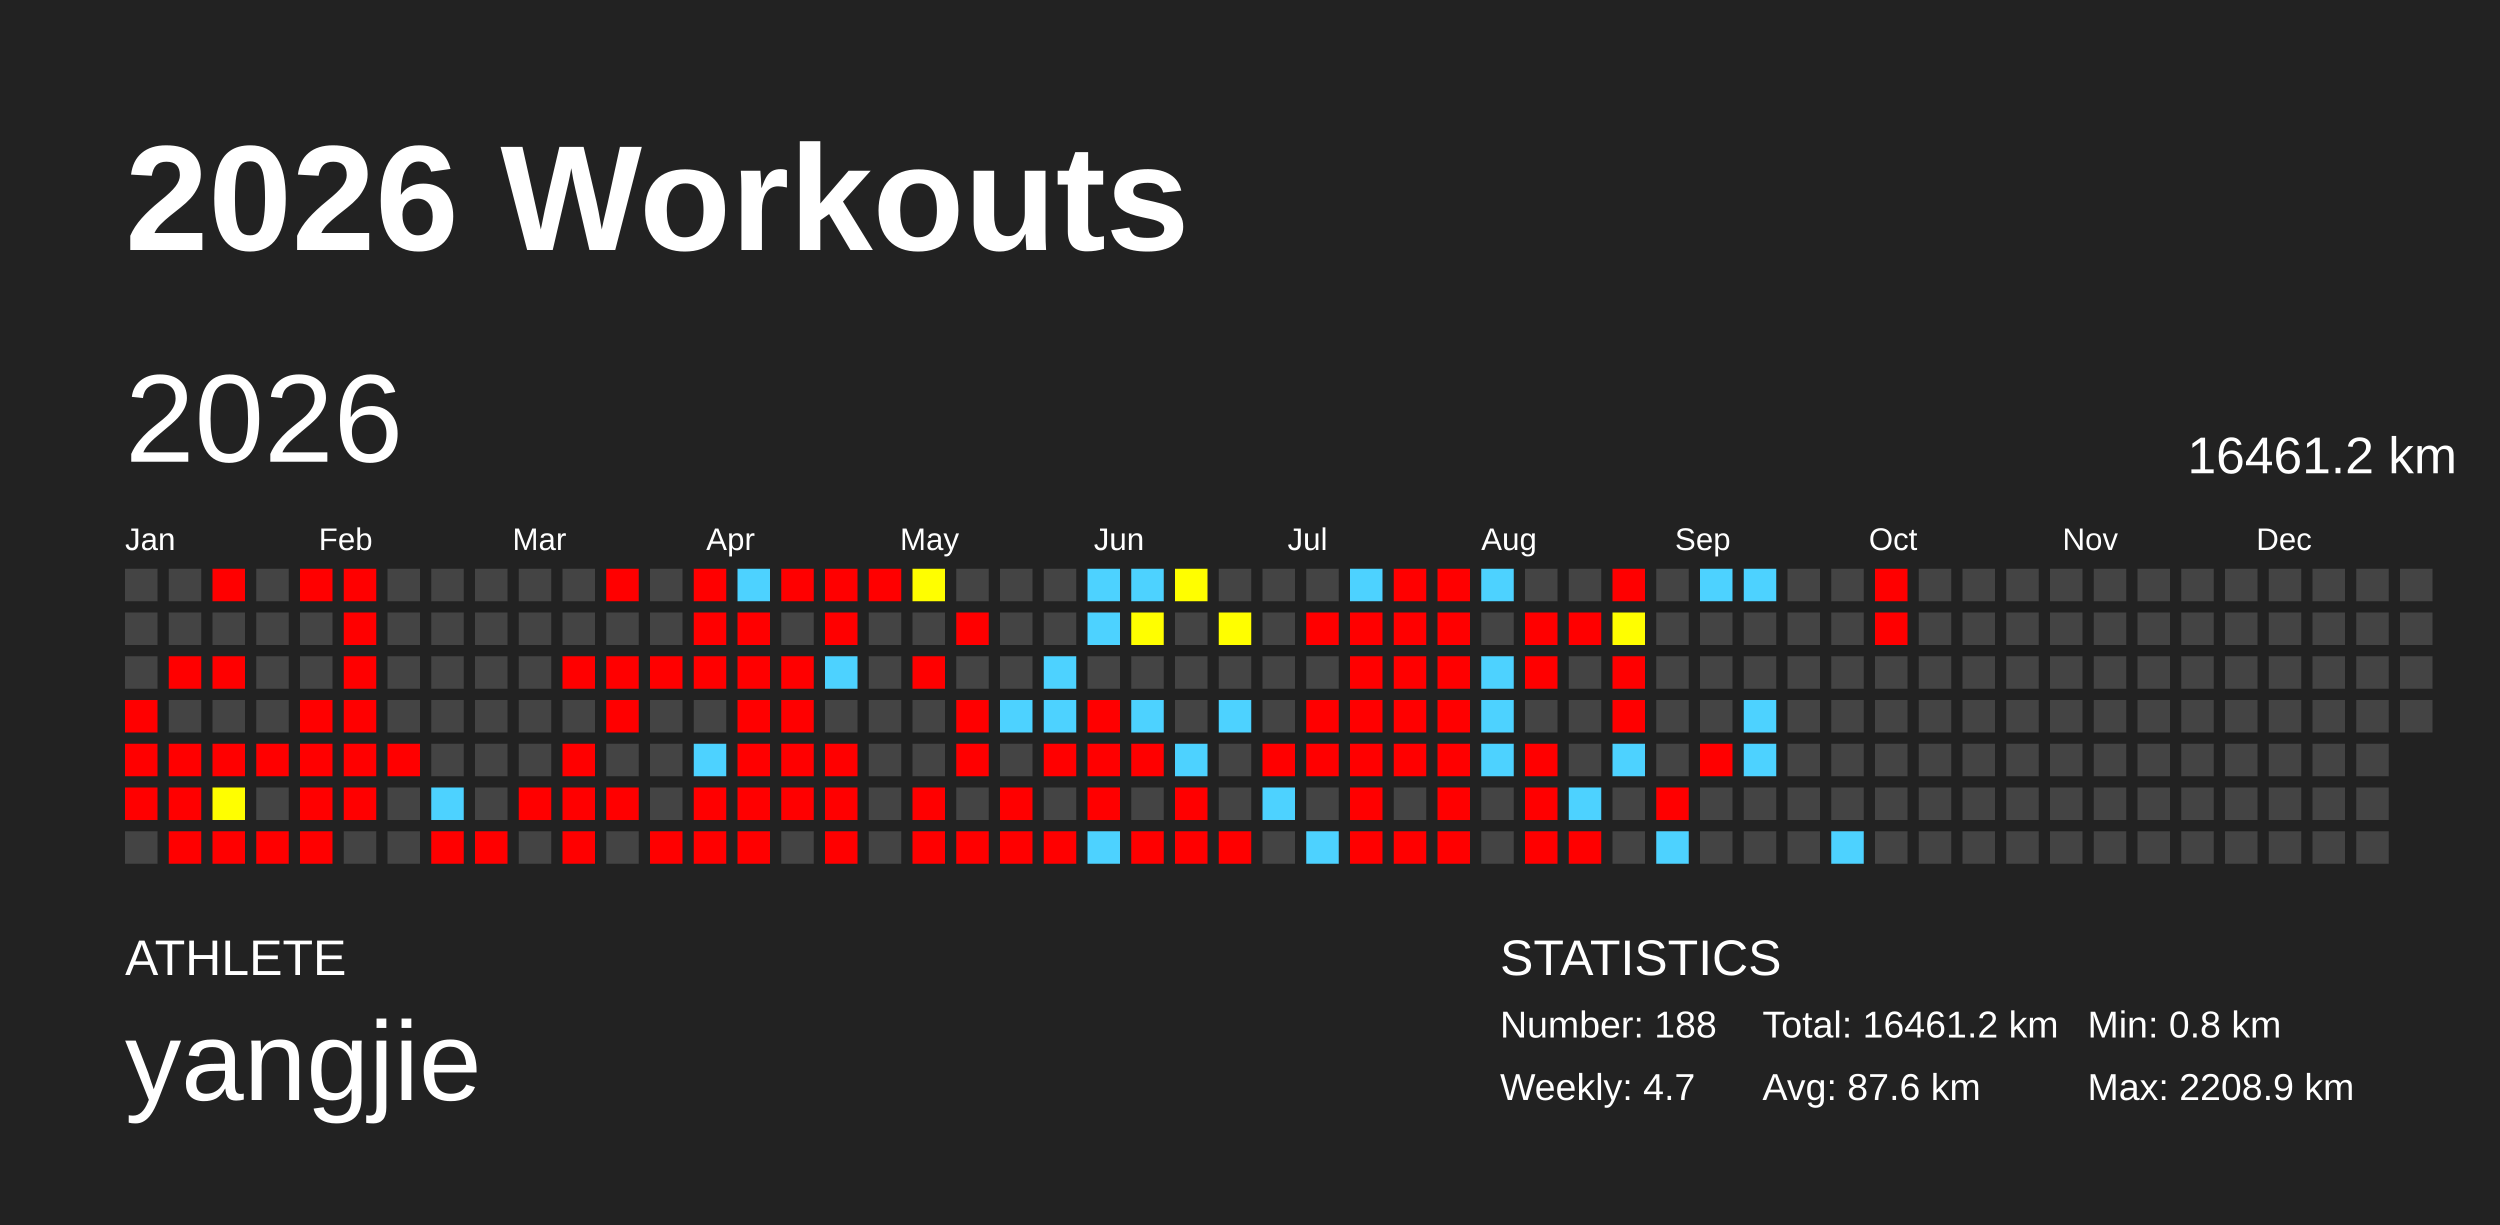
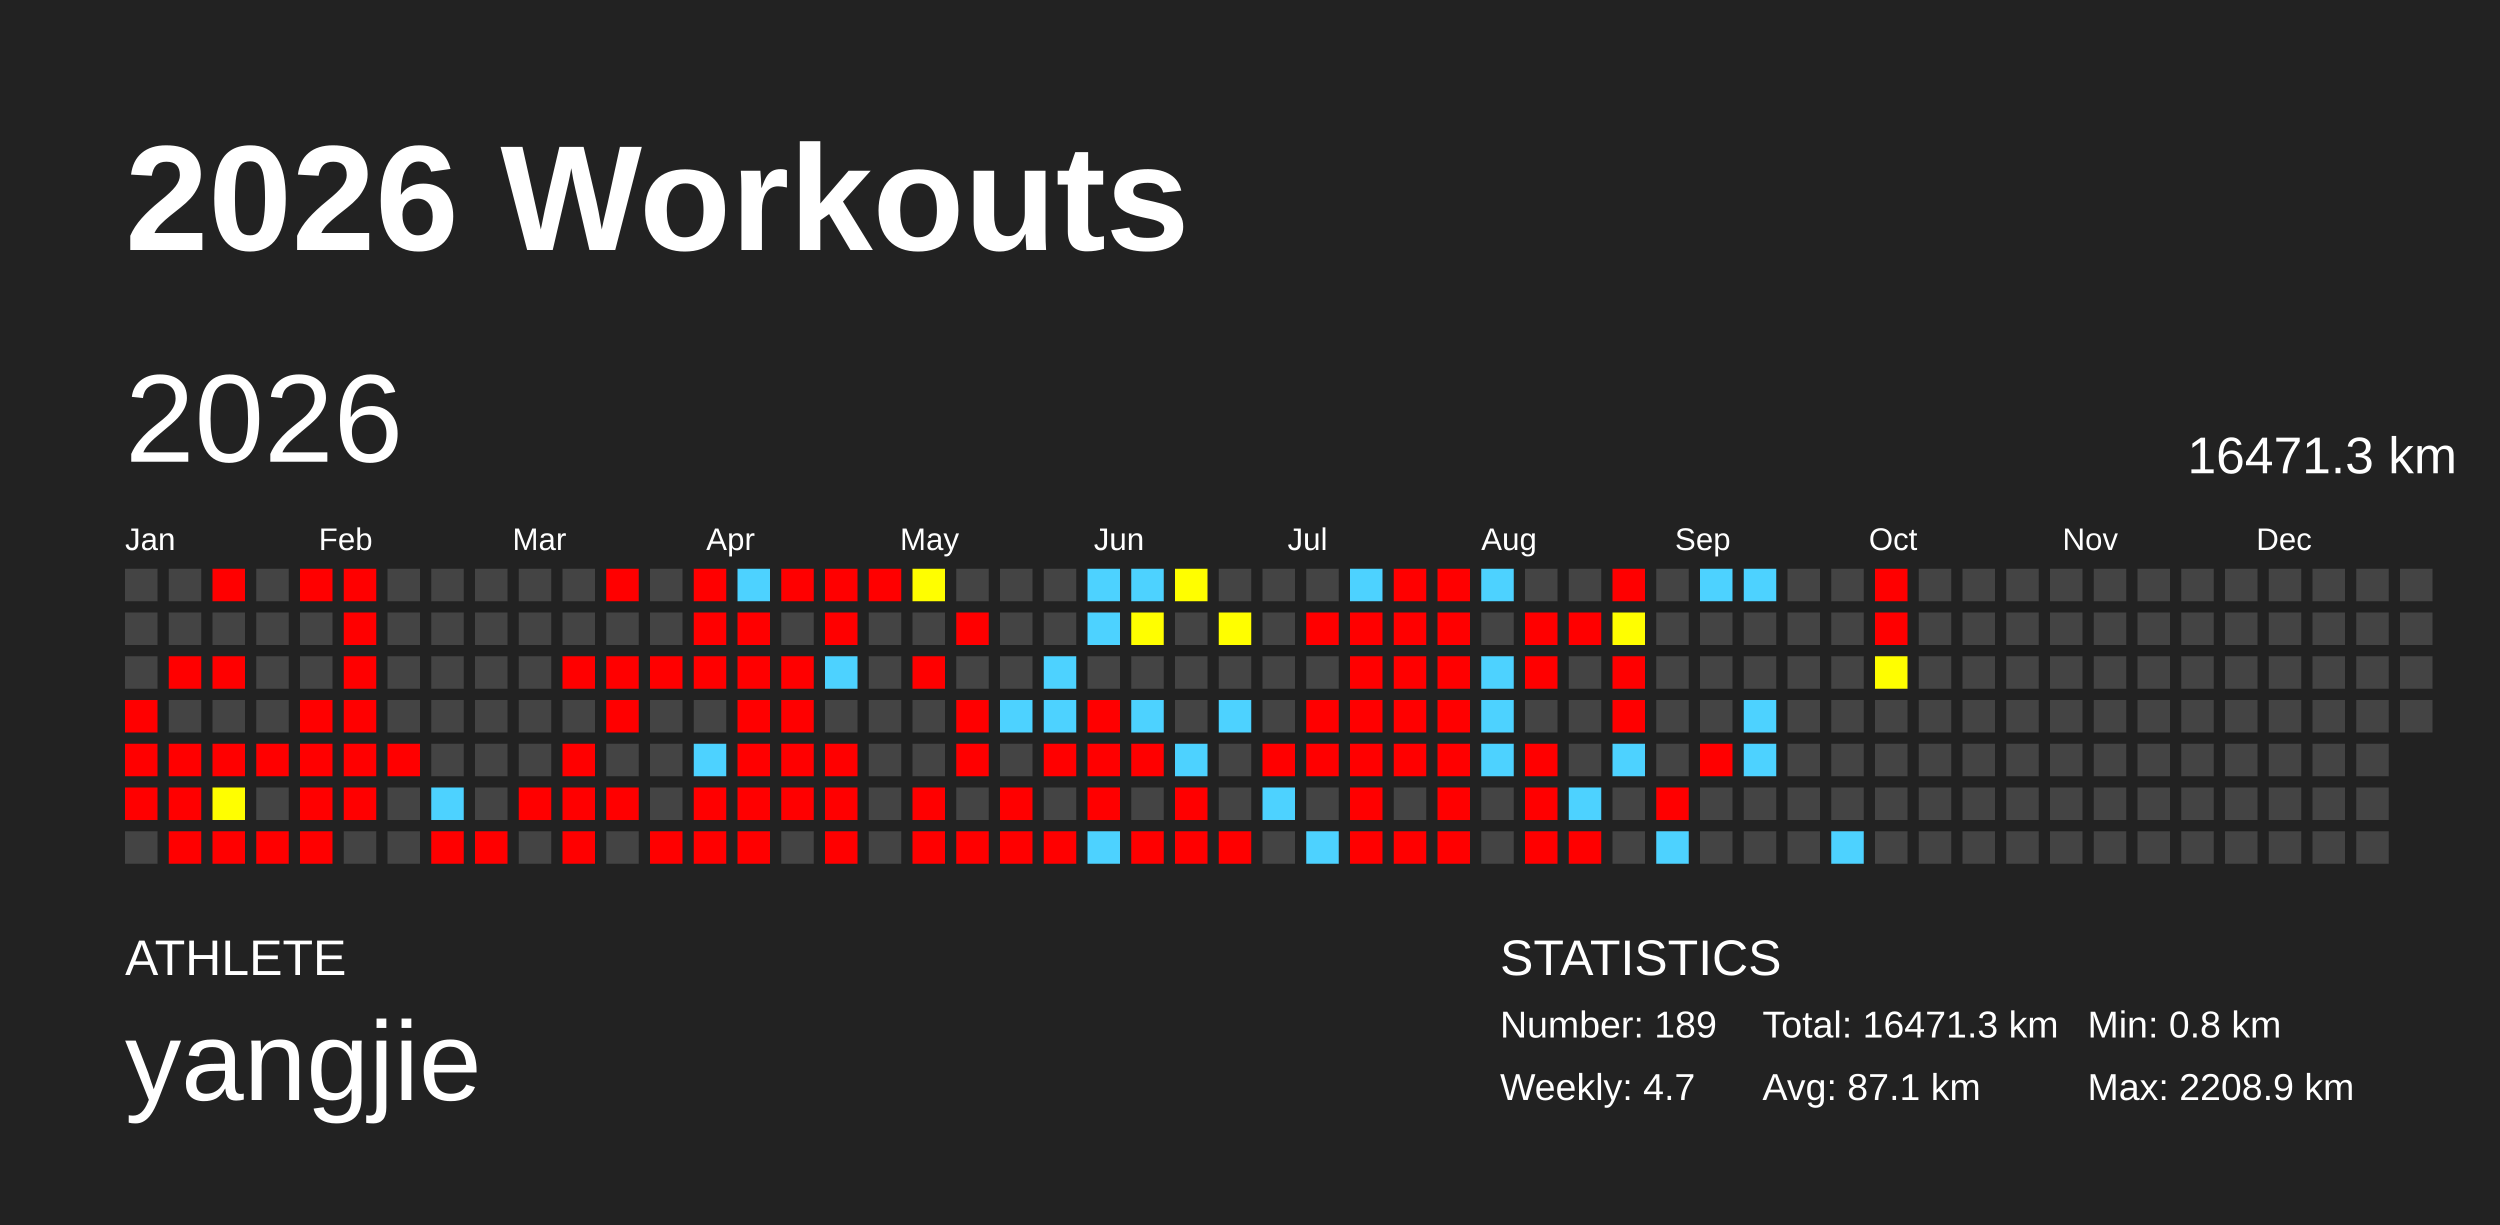
<svg xmlns="http://www.w3.org/2000/svg" baseProfile="full" height="98mm" version="1.1" viewBox="0,0,200,98" width="200mm">
  <defs />
  <rect fill="#222222" height="98" width="200" x="0" y="0" />
  <text fill="#FFFFFF" style="font-size:12px; font-family:Arial; font-weight:bold;" x="10" y="20">2026 Workouts</text>
  <text fill="#FFFFFF" style="font-size:4px; font-family:Arial" x="10" y="78">ATHLETE</text>
  <text fill="#FFFFFF" style="font-size:9px; font-family:Arial" x="10" y="88">yangjie</text>
  <text fill="#FFFFFF" style="font-size:4px; font-family:Arial" x="120" y="78">STATISTICS</text>
-   <text fill="#FFFFFF" style="font-size:3px; font-family:Arial" x="120" y="83">Number: 188</text>
+   <text fill="#FFFFFF" style="font-size:3px; font-family:Arial" x="120" y="83">Number: 189</text>
  <text fill="#FFFFFF" style="font-size:3px; font-family:Arial" x="120" y="88">Weekly: 4.7</text>
-   <text fill="#FFFFFF" style="font-size:3px; font-family:Arial" x="141" y="83">Total: 16461.2 km</text>
-   <text fill="#FFFFFF" style="font-size:3px; font-family:Arial" x="141" y="88">Avg: 87.6 km</text>
+   <text fill="#FFFFFF" style="font-size:3px; font-family:Arial" x="141" y="83">Total: 16471.3 km</text>
+   <text fill="#FFFFFF" style="font-size:3px; font-family:Arial" x="141" y="88">Avg: 87.1 km</text>
  <text fill="#FFFFFF" style="font-size:3px; font-family:Arial" x="167" y="83">Min: 0.8 km</text>
  <text fill="#FFFFFF" style="font-size:3px; font-family:Arial" x="167" y="88">Max: 2208.9 km</text>
  <text dominant-baseline="hanging" fill="#FFFFFF" style="font-size:10.0px; font-family:Arial;" x="10" y="30">2026</text>
-   <text dominant-baseline="hanging" fill="#FFFFFF" style="font-size:4.125px; font-family:Arial;" x="175" y="35">16461.2 km</text>
+   <text dominant-baseline="hanging" fill="#FFFFFF" style="font-size:4.125px; font-family:Arial;" x="175" y="35">16471.3 km</text>
  <text fill="#FFFFFF" style="font-size:2.5px; font-family:Arial" x="10.0" y="44">Jan</text>
  <text fill="#FFFFFF" style="font-size:2.5px; font-family:Arial" x="25.5" y="44">Feb</text>
  <text fill="#FFFFFF" style="font-size:2.5px; font-family:Arial" x="41.0" y="44">Mar</text>
  <text fill="#FFFFFF" style="font-size:2.5px; font-family:Arial" x="56.5" y="44">Apr</text>
  <text fill="#FFFFFF" style="font-size:2.5px; font-family:Arial" x="72.0" y="44">May</text>
  <text fill="#FFFFFF" style="font-size:2.5px; font-family:Arial" x="87.5" y="44">Jun</text>
  <text fill="#FFFFFF" style="font-size:2.5px; font-family:Arial" x="103.0" y="44">Jul</text>
  <text fill="#FFFFFF" style="font-size:2.5px; font-family:Arial" x="118.5" y="44">Aug</text>
  <text fill="#FFFFFF" style="font-size:2.5px; font-family:Arial" x="134.0" y="44">Sep</text>
  <text fill="#FFFFFF" style="font-size:2.5px; font-family:Arial" x="149.5" y="44">Oct</text>
  <text fill="#FFFFFF" style="font-size:2.5px; font-family:Arial" x="165.0" y="44">Nov</text>
  <text fill="#FFFFFF" style="font-size:2.5px; font-family:Arial" x="180.5" y="44">Dec</text>
  <rect fill="#444444" height="2.6" width="2.6" x="10.0" y="45.5" />
  <rect fill="#444444" height="2.6" width="2.6" x="10.0" y="49.0" />
  <rect fill="#444444" height="2.6" width="2.6" x="10.0" y="52.5" />
  <rect fill="red" height="2.6" width="2.6" x="10.0" y="56.0" />
  <rect fill="red" height="2.6" width="2.6" x="10.0" y="59.5" />
  <rect fill="red" height="2.6" width="2.6" x="10.0" y="63.0" />
  <rect fill="#444444" height="2.6" width="2.6" x="10.0" y="66.5" />
  <rect fill="#444444" height="2.6" width="2.6" x="13.5" y="45.5" />
  <rect fill="#444444" height="2.6" width="2.6" x="13.5" y="49.0" />
  <rect fill="red" height="2.6" width="2.6" x="13.5" y="52.5" />
  <rect fill="#444444" height="2.6" width="2.6" x="13.5" y="56.0" />
  <rect fill="red" height="2.6" width="2.6" x="13.5" y="59.5" />
  <rect fill="red" height="2.6" width="2.6" x="13.5" y="63.0" />
  <rect fill="red" height="2.6" width="2.6" x="13.5" y="66.5" />
  <rect fill="red" height="2.6" width="2.6" x="17.0" y="45.5" />
  <rect fill="#444444" height="2.6" width="2.6" x="17.0" y="49.0" />
  <rect fill="red" height="2.6" width="2.6" x="17.0" y="52.5" />
  <rect fill="#444444" height="2.6" width="2.6" x="17.0" y="56.0" />
  <rect fill="red" height="2.6" width="2.6" x="17.0" y="59.5" />
  <rect fill="#fffe00" height="2.6" width="2.6" x="17.0" y="63.0" />
  <rect fill="red" height="2.6" width="2.6" x="17.0" y="66.5" />
  <rect fill="#444444" height="2.6" width="2.6" x="20.5" y="45.5" />
  <rect fill="#444444" height="2.6" width="2.6" x="20.5" y="49.0" />
  <rect fill="#444444" height="2.6" width="2.6" x="20.5" y="52.5" />
  <rect fill="#444444" height="2.6" width="2.6" x="20.5" y="56.0" />
  <rect fill="red" height="2.6" width="2.6" x="20.5" y="59.5" />
  <rect fill="#444444" height="2.6" width="2.6" x="20.5" y="63.0" />
  <rect fill="red" height="2.6" width="2.6" x="20.5" y="66.5" />
  <rect fill="red" height="2.6" width="2.6" x="24.0" y="45.5" />
  <rect fill="#444444" height="2.6" width="2.6" x="24.0" y="49.0" />
  <rect fill="#444444" height="2.6" width="2.6" x="24.0" y="52.5" />
  <rect fill="red" height="2.6" width="2.6" x="24.0" y="56.0" />
  <rect fill="red" height="2.6" width="2.6" x="24.0" y="59.5" />
  <rect fill="red" height="2.6" width="2.6" x="24.0" y="63.0" />
  <rect fill="red" height="2.6" width="2.6" x="24.0" y="66.5" />
  <rect fill="red" height="2.6" width="2.6" x="27.5" y="45.5" />
  <rect fill="red" height="2.6" width="2.6" x="27.5" y="49.0" />
  <rect fill="red" height="2.6" width="2.6" x="27.5" y="52.5" />
  <rect fill="red" height="2.6" width="2.6" x="27.5" y="56.0" />
  <rect fill="red" height="2.6" width="2.6" x="27.5" y="59.5" />
  <rect fill="red" height="2.6" width="2.6" x="27.5" y="63.0" />
  <rect fill="#444444" height="2.6" width="2.6" x="27.5" y="66.5" />
  <rect fill="#444444" height="2.6" width="2.6" x="31.0" y="45.5" />
  <rect fill="#444444" height="2.6" width="2.6" x="31.0" y="49.0" />
  <rect fill="#444444" height="2.6" width="2.6" x="31.0" y="52.5" />
  <rect fill="#444444" height="2.6" width="2.6" x="31.0" y="56.0" />
  <rect fill="red" height="2.6" width="2.6" x="31.0" y="59.5" />
  <rect fill="#444444" height="2.6" width="2.6" x="31.0" y="63.0" />
  <rect fill="#444444" height="2.6" width="2.6" x="31.0" y="66.5" />
  <rect fill="#444444" height="2.6" width="2.6" x="34.5" y="45.5" />
  <rect fill="#444444" height="2.6" width="2.6" x="34.5" y="49.0" />
  <rect fill="#444444" height="2.6" width="2.6" x="34.5" y="52.5" />
  <rect fill="#444444" height="2.6" width="2.6" x="34.5" y="56.0" />
  <rect fill="#444444" height="2.6" width="2.6" x="34.5" y="59.5" />
  <rect fill="#4dd2ff" height="2.6" width="2.6" x="34.5" y="63.0" />
  <rect fill="red" height="2.6" width="2.6" x="34.5" y="66.5" />
  <rect fill="#444444" height="2.6" width="2.6" x="38.0" y="45.5" />
  <rect fill="#444444" height="2.6" width="2.6" x="38.0" y="49.0" />
  <rect fill="#444444" height="2.6" width="2.6" x="38.0" y="52.5" />
  <rect fill="#444444" height="2.6" width="2.6" x="38.0" y="56.0" />
  <rect fill="#444444" height="2.6" width="2.6" x="38.0" y="59.5" />
  <rect fill="#444444" height="2.6" width="2.6" x="38.0" y="63.0" />
  <rect fill="red" height="2.6" width="2.6" x="38.0" y="66.5" />
  <rect fill="#444444" height="2.6" width="2.6" x="41.5" y="45.5" />
  <rect fill="#444444" height="2.6" width="2.6" x="41.5" y="49.0" />
  <rect fill="#444444" height="2.6" width="2.6" x="41.5" y="52.5" />
  <rect fill="#444444" height="2.6" width="2.6" x="41.5" y="56.0" />
  <rect fill="#444444" height="2.6" width="2.6" x="41.5" y="59.5" />
  <rect fill="red" height="2.6" width="2.6" x="41.5" y="63.0" />
  <rect fill="#444444" height="2.6" width="2.6" x="41.5" y="66.5" />
  <rect fill="#444444" height="2.6" width="2.6" x="45.0" y="45.5" />
  <rect fill="#444444" height="2.6" width="2.6" x="45.0" y="49.0" />
  <rect fill="red" height="2.6" width="2.6" x="45.0" y="52.5" />
  <rect fill="#444444" height="2.6" width="2.6" x="45.0" y="56.0" />
  <rect fill="red" height="2.6" width="2.6" x="45.0" y="59.5" />
  <rect fill="red" height="2.6" width="2.6" x="45.0" y="63.0" />
  <rect fill="red" height="2.6" width="2.6" x="45.0" y="66.5" />
  <rect fill="red" height="2.6" width="2.6" x="48.5" y="45.5" />
  <rect fill="#444444" height="2.6" width="2.6" x="48.5" y="49.0" />
  <rect fill="red" height="2.6" width="2.6" x="48.5" y="52.5" />
  <rect fill="red" height="2.6" width="2.6" x="48.5" y="56.0" />
  <rect fill="#444444" height="2.6" width="2.6" x="48.5" y="59.5" />
  <rect fill="red" height="2.6" width="2.6" x="48.5" y="63.0" />
  <rect fill="#444444" height="2.6" width="2.6" x="48.5" y="66.5" />
  <rect fill="#444444" height="2.6" width="2.6" x="52.0" y="45.5" />
  <rect fill="#444444" height="2.6" width="2.6" x="52.0" y="49.0" />
  <rect fill="red" height="2.6" width="2.6" x="52.0" y="52.5" />
  <rect fill="#444444" height="2.6" width="2.6" x="52.0" y="56.0" />
  <rect fill="#444444" height="2.6" width="2.6" x="52.0" y="59.5" />
  <rect fill="#444444" height="2.6" width="2.6" x="52.0" y="63.0" />
  <rect fill="red" height="2.6" width="2.6" x="52.0" y="66.5" />
  <rect fill="red" height="2.6" width="2.6" x="55.5" y="45.5" />
  <rect fill="red" height="2.6" width="2.6" x="55.5" y="49.0" />
  <rect fill="red" height="2.6" width="2.6" x="55.5" y="52.5" />
  <rect fill="#444444" height="2.6" width="2.6" x="55.5" y="56.0" />
  <rect fill="#4dd2ff" height="2.6" width="2.6" x="55.5" y="59.5" />
  <rect fill="red" height="2.6" width="2.6" x="55.5" y="63.0" />
  <rect fill="red" height="2.6" width="2.6" x="55.5" y="66.5" />
  <rect fill="#4dd2ff" height="2.6" width="2.6" x="59.0" y="45.5" />
  <rect fill="red" height="2.6" width="2.6" x="59.0" y="49.0" />
  <rect fill="red" height="2.6" width="2.6" x="59.0" y="52.5" />
  <rect fill="red" height="2.6" width="2.6" x="59.0" y="56.0" />
  <rect fill="red" height="2.6" width="2.6" x="59.0" y="59.5" />
  <rect fill="red" height="2.6" width="2.6" x="59.0" y="63.0" />
  <rect fill="red" height="2.6" width="2.6" x="59.0" y="66.5" />
  <rect fill="red" height="2.6" width="2.6" x="62.5" y="45.5" />
  <rect fill="#444444" height="2.6" width="2.6" x="62.5" y="49.0" />
  <rect fill="red" height="2.6" width="2.6" x="62.5" y="52.5" />
  <rect fill="red" height="2.6" width="2.6" x="62.5" y="56.0" />
  <rect fill="red" height="2.6" width="2.6" x="62.5" y="59.5" />
  <rect fill="red" height="2.6" width="2.6" x="62.5" y="63.0" />
  <rect fill="#444444" height="2.6" width="2.6" x="62.5" y="66.5" />
  <rect fill="red" height="2.6" width="2.6" x="66.0" y="45.5" />
  <rect fill="red" height="2.6" width="2.6" x="66.0" y="49.0" />
  <rect fill="#4dd2ff" height="2.6" width="2.6" x="66.0" y="52.5" />
  <rect fill="#444444" height="2.6" width="2.6" x="66.0" y="56.0" />
  <rect fill="red" height="2.6" width="2.6" x="66.0" y="59.5" />
  <rect fill="red" height="2.6" width="2.6" x="66.0" y="63.0" />
  <rect fill="red" height="2.6" width="2.6" x="66.0" y="66.5" />
  <rect fill="red" height="2.6" width="2.6" x="69.5" y="45.5" />
  <rect fill="#444444" height="2.6" width="2.6" x="69.5" y="49.0" />
  <rect fill="#444444" height="2.6" width="2.6" x="69.5" y="52.5" />
  <rect fill="#444444" height="2.6" width="2.6" x="69.5" y="56.0" />
  <rect fill="#444444" height="2.6" width="2.6" x="69.5" y="59.5" />
  <rect fill="#444444" height="2.6" width="2.6" x="69.5" y="63.0" />
  <rect fill="#444444" height="2.6" width="2.6" x="69.5" y="66.5" />
  <rect fill="#fffe00" height="2.6" width="2.6" x="73.0" y="45.5" />
  <rect fill="#444444" height="2.6" width="2.6" x="73.0" y="49.0" />
  <rect fill="red" height="2.6" width="2.6" x="73.0" y="52.5" />
  <rect fill="#444444" height="2.6" width="2.6" x="73.0" y="56.0" />
  <rect fill="#444444" height="2.6" width="2.6" x="73.0" y="59.5" />
  <rect fill="red" height="2.6" width="2.6" x="73.0" y="63.0" />
  <rect fill="red" height="2.6" width="2.6" x="73.0" y="66.5" />
  <rect fill="#444444" height="2.6" width="2.6" x="76.5" y="45.5" />
  <rect fill="red" height="2.6" width="2.6" x="76.5" y="49.0" />
  <rect fill="#444444" height="2.6" width="2.6" x="76.5" y="52.5" />
  <rect fill="red" height="2.6" width="2.6" x="76.5" y="56.0" />
  <rect fill="red" height="2.6" width="2.6" x="76.5" y="59.5" />
  <rect fill="#444444" height="2.6" width="2.6" x="76.5" y="63.0" />
  <rect fill="red" height="2.6" width="2.6" x="76.5" y="66.5" />
  <rect fill="#444444" height="2.6" width="2.6" x="80.0" y="45.5" />
  <rect fill="#444444" height="2.6" width="2.6" x="80.0" y="49.0" />
  <rect fill="#444444" height="2.6" width="2.6" x="80.0" y="52.5" />
  <rect fill="#4dd2ff" height="2.6" width="2.6" x="80.0" y="56.0" />
  <rect fill="#444444" height="2.6" width="2.6" x="80.0" y="59.5" />
  <rect fill="red" height="2.6" width="2.6" x="80.0" y="63.0" />
  <rect fill="red" height="2.6" width="2.6" x="80.0" y="66.5" />
  <rect fill="#444444" height="2.6" width="2.6" x="83.5" y="45.5" />
  <rect fill="#444444" height="2.6" width="2.6" x="83.5" y="49.0" />
  <rect fill="#4dd2ff" height="2.6" width="2.6" x="83.5" y="52.5" />
  <rect fill="#4dd2ff" height="2.6" width="2.6" x="83.5" y="56.0" />
  <rect fill="red" height="2.6" width="2.6" x="83.5" y="59.5" />
  <rect fill="#444444" height="2.6" width="2.6" x="83.5" y="63.0" />
  <rect fill="red" height="2.6" width="2.6" x="83.5" y="66.5" />
  <rect fill="#4dd2ff" height="2.6" width="2.6" x="87.0" y="45.5" />
  <rect fill="#4dd2ff" height="2.6" width="2.6" x="87.0" y="49.0" />
  <rect fill="#444444" height="2.6" width="2.6" x="87.0" y="52.5" />
  <rect fill="red" height="2.6" width="2.6" x="87.0" y="56.0" />
  <rect fill="red" height="2.6" width="2.6" x="87.0" y="59.5" />
  <rect fill="red" height="2.6" width="2.6" x="87.0" y="63.0" />
  <rect fill="#4dd2ff" height="2.6" width="2.6" x="87.0" y="66.5" />
  <rect fill="#4dd2ff" height="2.6" width="2.6" x="90.5" y="45.5" />
  <rect fill="#fffe00" height="2.6" width="2.6" x="90.5" y="49.0" />
  <rect fill="#444444" height="2.6" width="2.6" x="90.5" y="52.5" />
  <rect fill="#4dd2ff" height="2.6" width="2.6" x="90.5" y="56.0" />
  <rect fill="red" height="2.6" width="2.6" x="90.5" y="59.5" />
  <rect fill="#444444" height="2.6" width="2.6" x="90.5" y="63.0" />
  <rect fill="red" height="2.6" width="2.6" x="90.5" y="66.5" />
  <rect fill="#fffe00" height="2.6" width="2.6" x="94.0" y="45.5" />
  <rect fill="#444444" height="2.6" width="2.6" x="94.0" y="49.0" />
  <rect fill="#444444" height="2.6" width="2.6" x="94.0" y="52.5" />
  <rect fill="#444444" height="2.6" width="2.6" x="94.0" y="56.0" />
  <rect fill="#4dd2ff" height="2.6" width="2.6" x="94.0" y="59.5" />
  <rect fill="red" height="2.6" width="2.6" x="94.0" y="63.0" />
  <rect fill="red" height="2.6" width="2.6" x="94.0" y="66.5" />
  <rect fill="#444444" height="2.6" width="2.6" x="97.5" y="45.5" />
  <rect fill="#fffe00" height="2.6" width="2.6" x="97.5" y="49.0" />
  <rect fill="#444444" height="2.6" width="2.6" x="97.5" y="52.5" />
  <rect fill="#4dd2ff" height="2.6" width="2.6" x="97.5" y="56.0" />
  <rect fill="#444444" height="2.6" width="2.6" x="97.5" y="59.5" />
  <rect fill="#444444" height="2.6" width="2.6" x="97.5" y="63.0" />
  <rect fill="red" height="2.6" width="2.6" x="97.5" y="66.5" />
  <rect fill="#444444" height="2.6" width="2.6" x="101.0" y="45.5" />
  <rect fill="#444444" height="2.6" width="2.6" x="101.0" y="49.0" />
  <rect fill="#444444" height="2.6" width="2.6" x="101.0" y="52.5" />
  <rect fill="#444444" height="2.6" width="2.6" x="101.0" y="56.0" />
  <rect fill="red" height="2.6" width="2.6" x="101.0" y="59.5" />
  <rect fill="#4dd2ff" height="2.6" width="2.6" x="101.0" y="63.0" />
  <rect fill="#444444" height="2.6" width="2.6" x="101.0" y="66.5" />
  <rect fill="#444444" height="2.6" width="2.6" x="104.5" y="45.5" />
  <rect fill="red" height="2.6" width="2.6" x="104.5" y="49.0" />
  <rect fill="#444444" height="2.6" width="2.6" x="104.5" y="52.5" />
  <rect fill="red" height="2.6" width="2.6" x="104.5" y="56.0" />
  <rect fill="red" height="2.6" width="2.6" x="104.5" y="59.5" />
  <rect fill="#444444" height="2.6" width="2.6" x="104.5" y="63.0" />
  <rect fill="#4dd2ff" height="2.6" width="2.6" x="104.5" y="66.5" />
  <rect fill="#4dd2ff" height="2.6" width="2.6" x="108.0" y="45.5" />
  <rect fill="red" height="2.6" width="2.6" x="108.0" y="49.0" />
  <rect fill="red" height="2.6" width="2.6" x="108.0" y="52.5" />
  <rect fill="red" height="2.6" width="2.6" x="108.0" y="56.0" />
  <rect fill="red" height="2.6" width="2.6" x="108.0" y="59.5" />
  <rect fill="red" height="2.6" width="2.6" x="108.0" y="63.0" />
  <rect fill="red" height="2.6" width="2.6" x="108.0" y="66.5" />
  <rect fill="red" height="2.6" width="2.6" x="111.5" y="45.5" />
  <rect fill="red" height="2.6" width="2.6" x="111.5" y="49.0" />
  <rect fill="red" height="2.6" width="2.6" x="111.5" y="52.5" />
  <rect fill="red" height="2.6" width="2.6" x="111.5" y="56.0" />
  <rect fill="red" height="2.6" width="2.6" x="111.5" y="59.5" />
  <rect fill="#444444" height="2.6" width="2.6" x="111.5" y="63.0" />
  <rect fill="red" height="2.6" width="2.6" x="111.5" y="66.5" />
  <rect fill="red" height="2.6" width="2.6" x="115.0" y="45.5" />
  <rect fill="red" height="2.6" width="2.6" x="115.0" y="49.0" />
  <rect fill="red" height="2.6" width="2.6" x="115.0" y="52.5" />
  <rect fill="red" height="2.6" width="2.6" x="115.0" y="56.0" />
  <rect fill="red" height="2.6" width="2.6" x="115.0" y="59.5" />
  <rect fill="red" height="2.6" width="2.6" x="115.0" y="63.0" />
  <rect fill="red" height="2.6" width="2.6" x="115.0" y="66.5" />
  <rect fill="#4dd2ff" height="2.6" width="2.6" x="118.5" y="45.5" />
  <rect fill="#444444" height="2.6" width="2.6" x="118.5" y="49.0" />
  <rect fill="#4dd2ff" height="2.6" width="2.6" x="118.5" y="52.5" />
  <rect fill="#4dd2ff" height="2.6" width="2.6" x="118.5" y="56.0" />
  <rect fill="#4dd2ff" height="2.6" width="2.6" x="118.5" y="59.5" />
  <rect fill="#444444" height="2.6" width="2.6" x="118.5" y="63.0" />
  <rect fill="#444444" height="2.6" width="2.6" x="118.5" y="66.5" />
  <rect fill="#444444" height="2.6" width="2.6" x="122.0" y="45.5" />
  <rect fill="red" height="2.6" width="2.6" x="122.0" y="49.0" />
  <rect fill="red" height="2.6" width="2.6" x="122.0" y="52.5" />
  <rect fill="#444444" height="2.6" width="2.6" x="122.0" y="56.0" />
  <rect fill="red" height="2.6" width="2.6" x="122.0" y="59.5" />
  <rect fill="red" height="2.6" width="2.6" x="122.0" y="63.0" />
  <rect fill="red" height="2.6" width="2.6" x="122.0" y="66.5" />
  <rect fill="#444444" height="2.6" width="2.6" x="125.5" y="45.5" />
  <rect fill="red" height="2.6" width="2.6" x="125.5" y="49.0" />
  <rect fill="#444444" height="2.6" width="2.6" x="125.5" y="52.5" />
  <rect fill="#444444" height="2.6" width="2.6" x="125.5" y="56.0" />
  <rect fill="#444444" height="2.6" width="2.6" x="125.5" y="59.5" />
  <rect fill="#4dd2ff" height="2.6" width="2.6" x="125.5" y="63.0" />
  <rect fill="red" height="2.6" width="2.6" x="125.5" y="66.5" />
  <rect fill="red" height="2.6" width="2.6" x="129.0" y="45.5" />
  <rect fill="#fffe00" height="2.6" width="2.6" x="129.0" y="49.0" />
  <rect fill="red" height="2.6" width="2.6" x="129.0" y="52.5" />
  <rect fill="red" height="2.6" width="2.6" x="129.0" y="56.0" />
  <rect fill="#4dd2ff" height="2.6" width="2.6" x="129.0" y="59.5" />
  <rect fill="#444444" height="2.6" width="2.6" x="129.0" y="63.0" />
  <rect fill="#444444" height="2.6" width="2.6" x="129.0" y="66.5" />
  <rect fill="#444444" height="2.6" width="2.6" x="132.5" y="45.5" />
  <rect fill="#444444" height="2.6" width="2.6" x="132.5" y="49.0" />
  <rect fill="#444444" height="2.6" width="2.6" x="132.5" y="52.5" />
  <rect fill="#444444" height="2.6" width="2.6" x="132.5" y="56.0" />
  <rect fill="#444444" height="2.6" width="2.6" x="132.5" y="59.5" />
  <rect fill="red" height="2.6" width="2.6" x="132.5" y="63.0" />
  <rect fill="#4dd2ff" height="2.6" width="2.6" x="132.5" y="66.5" />
  <rect fill="#4dd2ff" height="2.6" width="2.6" x="136.0" y="45.5" />
  <rect fill="#444444" height="2.6" width="2.6" x="136.0" y="49.0" />
  <rect fill="#444444" height="2.6" width="2.6" x="136.0" y="52.5" />
  <rect fill="#444444" height="2.6" width="2.6" x="136.0" y="56.0" />
  <rect fill="red" height="2.6" width="2.6" x="136.0" y="59.5" />
  <rect fill="#444444" height="2.6" width="2.6" x="136.0" y="63.0" />
  <rect fill="#444444" height="2.6" width="2.6" x="136.0" y="66.5" />
  <rect fill="#4dd2ff" height="2.6" width="2.6" x="139.5" y="45.5" />
  <rect fill="#444444" height="2.6" width="2.6" x="139.5" y="49.0" />
  <rect fill="#444444" height="2.6" width="2.6" x="139.5" y="52.5" />
  <rect fill="#4dd2ff" height="2.6" width="2.6" x="139.5" y="56.0" />
  <rect fill="#4dd2ff" height="2.6" width="2.6" x="139.5" y="59.5" />
  <rect fill="#444444" height="2.6" width="2.6" x="139.5" y="63.0" />
  <rect fill="#444444" height="2.6" width="2.6" x="139.5" y="66.5" />
  <rect fill="#444444" height="2.6" width="2.6" x="143.0" y="45.5" />
  <rect fill="#444444" height="2.6" width="2.6" x="143.0" y="49.0" />
  <rect fill="#444444" height="2.6" width="2.6" x="143.0" y="52.5" />
  <rect fill="#444444" height="2.6" width="2.6" x="143.0" y="56.0" />
  <rect fill="#444444" height="2.6" width="2.6" x="143.0" y="59.5" />
  <rect fill="#444444" height="2.6" width="2.6" x="143.0" y="63.0" />
  <rect fill="#444444" height="2.6" width="2.6" x="143.0" y="66.5" />
  <rect fill="#444444" height="2.6" width="2.6" x="146.5" y="45.5" />
  <rect fill="#444444" height="2.6" width="2.6" x="146.5" y="49.0" />
  <rect fill="#444444" height="2.6" width="2.6" x="146.5" y="52.5" />
  <rect fill="#444444" height="2.6" width="2.6" x="146.5" y="56.0" />
  <rect fill="#444444" height="2.6" width="2.6" x="146.5" y="59.5" />
  <rect fill="#444444" height="2.6" width="2.6" x="146.5" y="63.0" />
  <rect fill="#4dd2ff" height="2.6" width="2.6" x="146.5" y="66.5" />
  <rect fill="red" height="2.6" width="2.6" x="150.0" y="45.5" />
  <rect fill="red" height="2.6" width="2.6" x="150.0" y="49.0" />
-   <rect fill="#444444" height="2.6" width="2.6" x="150.0" y="52.5" />
+   <rect fill="#fffe00" height="2.6" width="2.6" x="150.0" y="52.5" />
  <rect fill="#444444" height="2.6" width="2.6" x="150.0" y="56.0" />
  <rect fill="#444444" height="2.6" width="2.6" x="150.0" y="59.5" />
  <rect fill="#444444" height="2.6" width="2.6" x="150.0" y="63.0" />
  <rect fill="#444444" height="2.6" width="2.6" x="150.0" y="66.5" />
  <rect fill="#444444" height="2.6" width="2.6" x="153.5" y="45.5" />
  <rect fill="#444444" height="2.6" width="2.6" x="153.5" y="49.0" />
  <rect fill="#444444" height="2.6" width="2.6" x="153.5" y="52.5" />
  <rect fill="#444444" height="2.6" width="2.6" x="153.5" y="56.0" />
  <rect fill="#444444" height="2.6" width="2.6" x="153.5" y="59.5" />
  <rect fill="#444444" height="2.6" width="2.6" x="153.5" y="63.0" />
  <rect fill="#444444" height="2.6" width="2.6" x="153.5" y="66.5" />
  <rect fill="#444444" height="2.6" width="2.6" x="157.0" y="45.5" />
  <rect fill="#444444" height="2.6" width="2.6" x="157.0" y="49.0" />
  <rect fill="#444444" height="2.6" width="2.6" x="157.0" y="52.5" />
  <rect fill="#444444" height="2.6" width="2.6" x="157.0" y="56.0" />
  <rect fill="#444444" height="2.6" width="2.6" x="157.0" y="59.5" />
  <rect fill="#444444" height="2.6" width="2.6" x="157.0" y="63.0" />
  <rect fill="#444444" height="2.6" width="2.6" x="157.0" y="66.5" />
  <rect fill="#444444" height="2.6" width="2.6" x="160.5" y="45.5" />
  <rect fill="#444444" height="2.6" width="2.6" x="160.5" y="49.0" />
  <rect fill="#444444" height="2.6" width="2.6" x="160.5" y="52.5" />
  <rect fill="#444444" height="2.6" width="2.6" x="160.5" y="56.0" />
  <rect fill="#444444" height="2.6" width="2.6" x="160.5" y="59.5" />
  <rect fill="#444444" height="2.6" width="2.6" x="160.5" y="63.0" />
  <rect fill="#444444" height="2.6" width="2.6" x="160.5" y="66.5" />
  <rect fill="#444444" height="2.6" width="2.6" x="164.0" y="45.5" />
  <rect fill="#444444" height="2.6" width="2.6" x="164.0" y="49.0" />
  <rect fill="#444444" height="2.6" width="2.6" x="164.0" y="52.5" />
  <rect fill="#444444" height="2.6" width="2.6" x="164.0" y="56.0" />
  <rect fill="#444444" height="2.6" width="2.6" x="164.0" y="59.5" />
  <rect fill="#444444" height="2.6" width="2.6" x="164.0" y="63.0" />
  <rect fill="#444444" height="2.6" width="2.6" x="164.0" y="66.5" />
  <rect fill="#444444" height="2.6" width="2.6" x="167.5" y="45.5" />
  <rect fill="#444444" height="2.6" width="2.6" x="167.5" y="49.0" />
  <rect fill="#444444" height="2.6" width="2.6" x="167.5" y="52.5" />
  <rect fill="#444444" height="2.6" width="2.6" x="167.5" y="56.0" />
  <rect fill="#444444" height="2.6" width="2.6" x="167.5" y="59.5" />
  <rect fill="#444444" height="2.6" width="2.6" x="167.5" y="63.0" />
  <rect fill="#444444" height="2.6" width="2.6" x="167.5" y="66.5" />
  <rect fill="#444444" height="2.6" width="2.6" x="171.0" y="45.5" />
  <rect fill="#444444" height="2.6" width="2.6" x="171.0" y="49.0" />
  <rect fill="#444444" height="2.6" width="2.6" x="171.0" y="52.5" />
  <rect fill="#444444" height="2.6" width="2.6" x="171.0" y="56.0" />
  <rect fill="#444444" height="2.6" width="2.6" x="171.0" y="59.5" />
  <rect fill="#444444" height="2.6" width="2.6" x="171.0" y="63.0" />
  <rect fill="#444444" height="2.6" width="2.6" x="171.0" y="66.5" />
  <rect fill="#444444" height="2.6" width="2.6" x="174.5" y="45.5" />
  <rect fill="#444444" height="2.6" width="2.6" x="174.5" y="49.0" />
  <rect fill="#444444" height="2.6" width="2.6" x="174.5" y="52.5" />
  <rect fill="#444444" height="2.6" width="2.6" x="174.5" y="56.0" />
  <rect fill="#444444" height="2.6" width="2.6" x="174.5" y="59.5" />
  <rect fill="#444444" height="2.6" width="2.6" x="174.5" y="63.0" />
  <rect fill="#444444" height="2.6" width="2.6" x="174.5" y="66.5" />
  <rect fill="#444444" height="2.6" width="2.6" x="178.0" y="45.5" />
  <rect fill="#444444" height="2.6" width="2.6" x="178.0" y="49.0" />
  <rect fill="#444444" height="2.6" width="2.6" x="178.0" y="52.5" />
  <rect fill="#444444" height="2.6" width="2.6" x="178.0" y="56.0" />
  <rect fill="#444444" height="2.6" width="2.6" x="178.0" y="59.5" />
  <rect fill="#444444" height="2.6" width="2.6" x="178.0" y="63.0" />
  <rect fill="#444444" height="2.6" width="2.6" x="178.0" y="66.5" />
  <rect fill="#444444" height="2.6" width="2.6" x="181.5" y="45.5" />
  <rect fill="#444444" height="2.6" width="2.6" x="181.5" y="49.0" />
  <rect fill="#444444" height="2.6" width="2.6" x="181.5" y="52.5" />
  <rect fill="#444444" height="2.6" width="2.6" x="181.5" y="56.0" />
  <rect fill="#444444" height="2.6" width="2.6" x="181.5" y="59.5" />
  <rect fill="#444444" height="2.6" width="2.6" x="181.5" y="63.0" />
  <rect fill="#444444" height="2.6" width="2.6" x="181.5" y="66.5" />
  <rect fill="#444444" height="2.6" width="2.6" x="185.0" y="45.5" />
  <rect fill="#444444" height="2.6" width="2.6" x="185.0" y="49.0" />
  <rect fill="#444444" height="2.6" width="2.6" x="185.0" y="52.5" />
  <rect fill="#444444" height="2.6" width="2.6" x="185.0" y="56.0" />
  <rect fill="#444444" height="2.6" width="2.6" x="185.0" y="59.5" />
  <rect fill="#444444" height="2.6" width="2.6" x="185.0" y="63.0" />
  <rect fill="#444444" height="2.6" width="2.6" x="185.0" y="66.5" />
  <rect fill="#444444" height="2.6" width="2.6" x="188.5" y="45.5" />
  <rect fill="#444444" height="2.6" width="2.6" x="188.5" y="49.0" />
  <rect fill="#444444" height="2.6" width="2.6" x="188.5" y="52.5" />
  <rect fill="#444444" height="2.6" width="2.6" x="188.5" y="56.0" />
  <rect fill="#444444" height="2.6" width="2.6" x="188.5" y="59.5" />
  <rect fill="#444444" height="2.6" width="2.6" x="188.5" y="63.0" />
  <rect fill="#444444" height="2.6" width="2.6" x="188.5" y="66.5" />
  <rect fill="#444444" height="2.6" width="2.6" x="192.0" y="45.5" />
  <rect fill="#444444" height="2.6" width="2.6" x="192.0" y="49.0" />
  <rect fill="#444444" height="2.6" width="2.6" x="192.0" y="52.5" />
  <rect fill="#444444" height="2.6" width="2.6" x="192.0" y="56.0" />
</svg>
